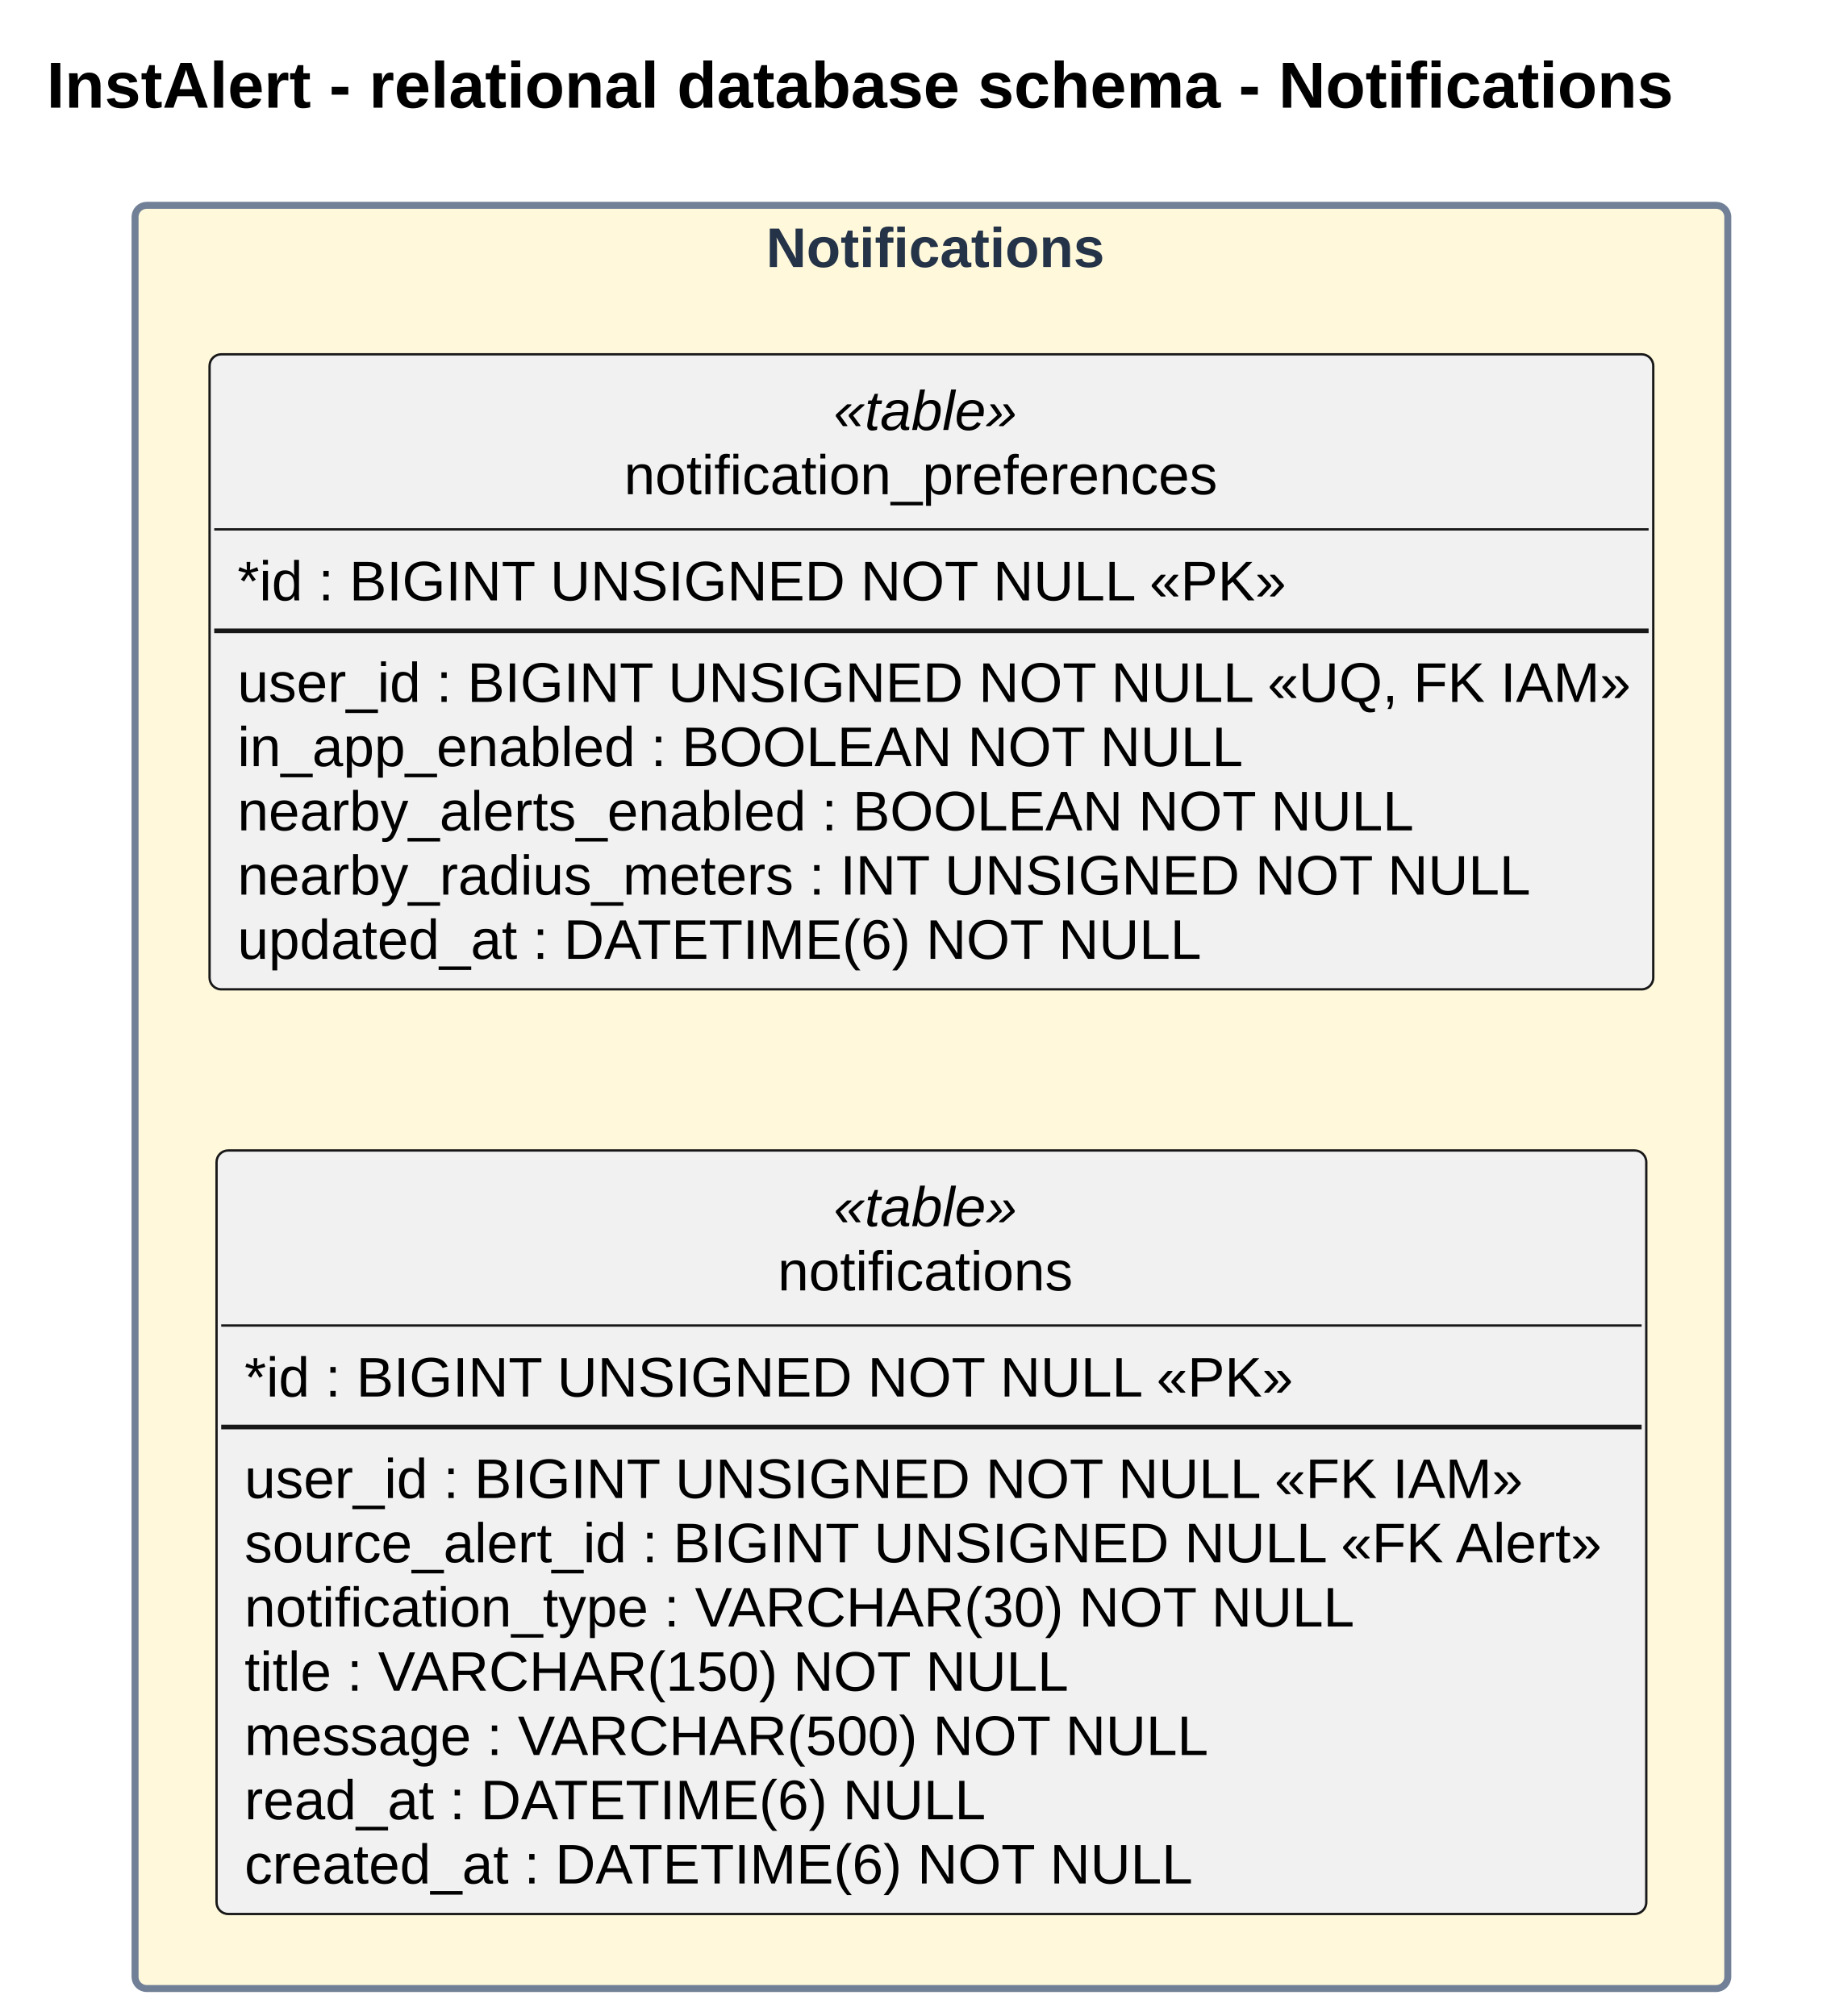
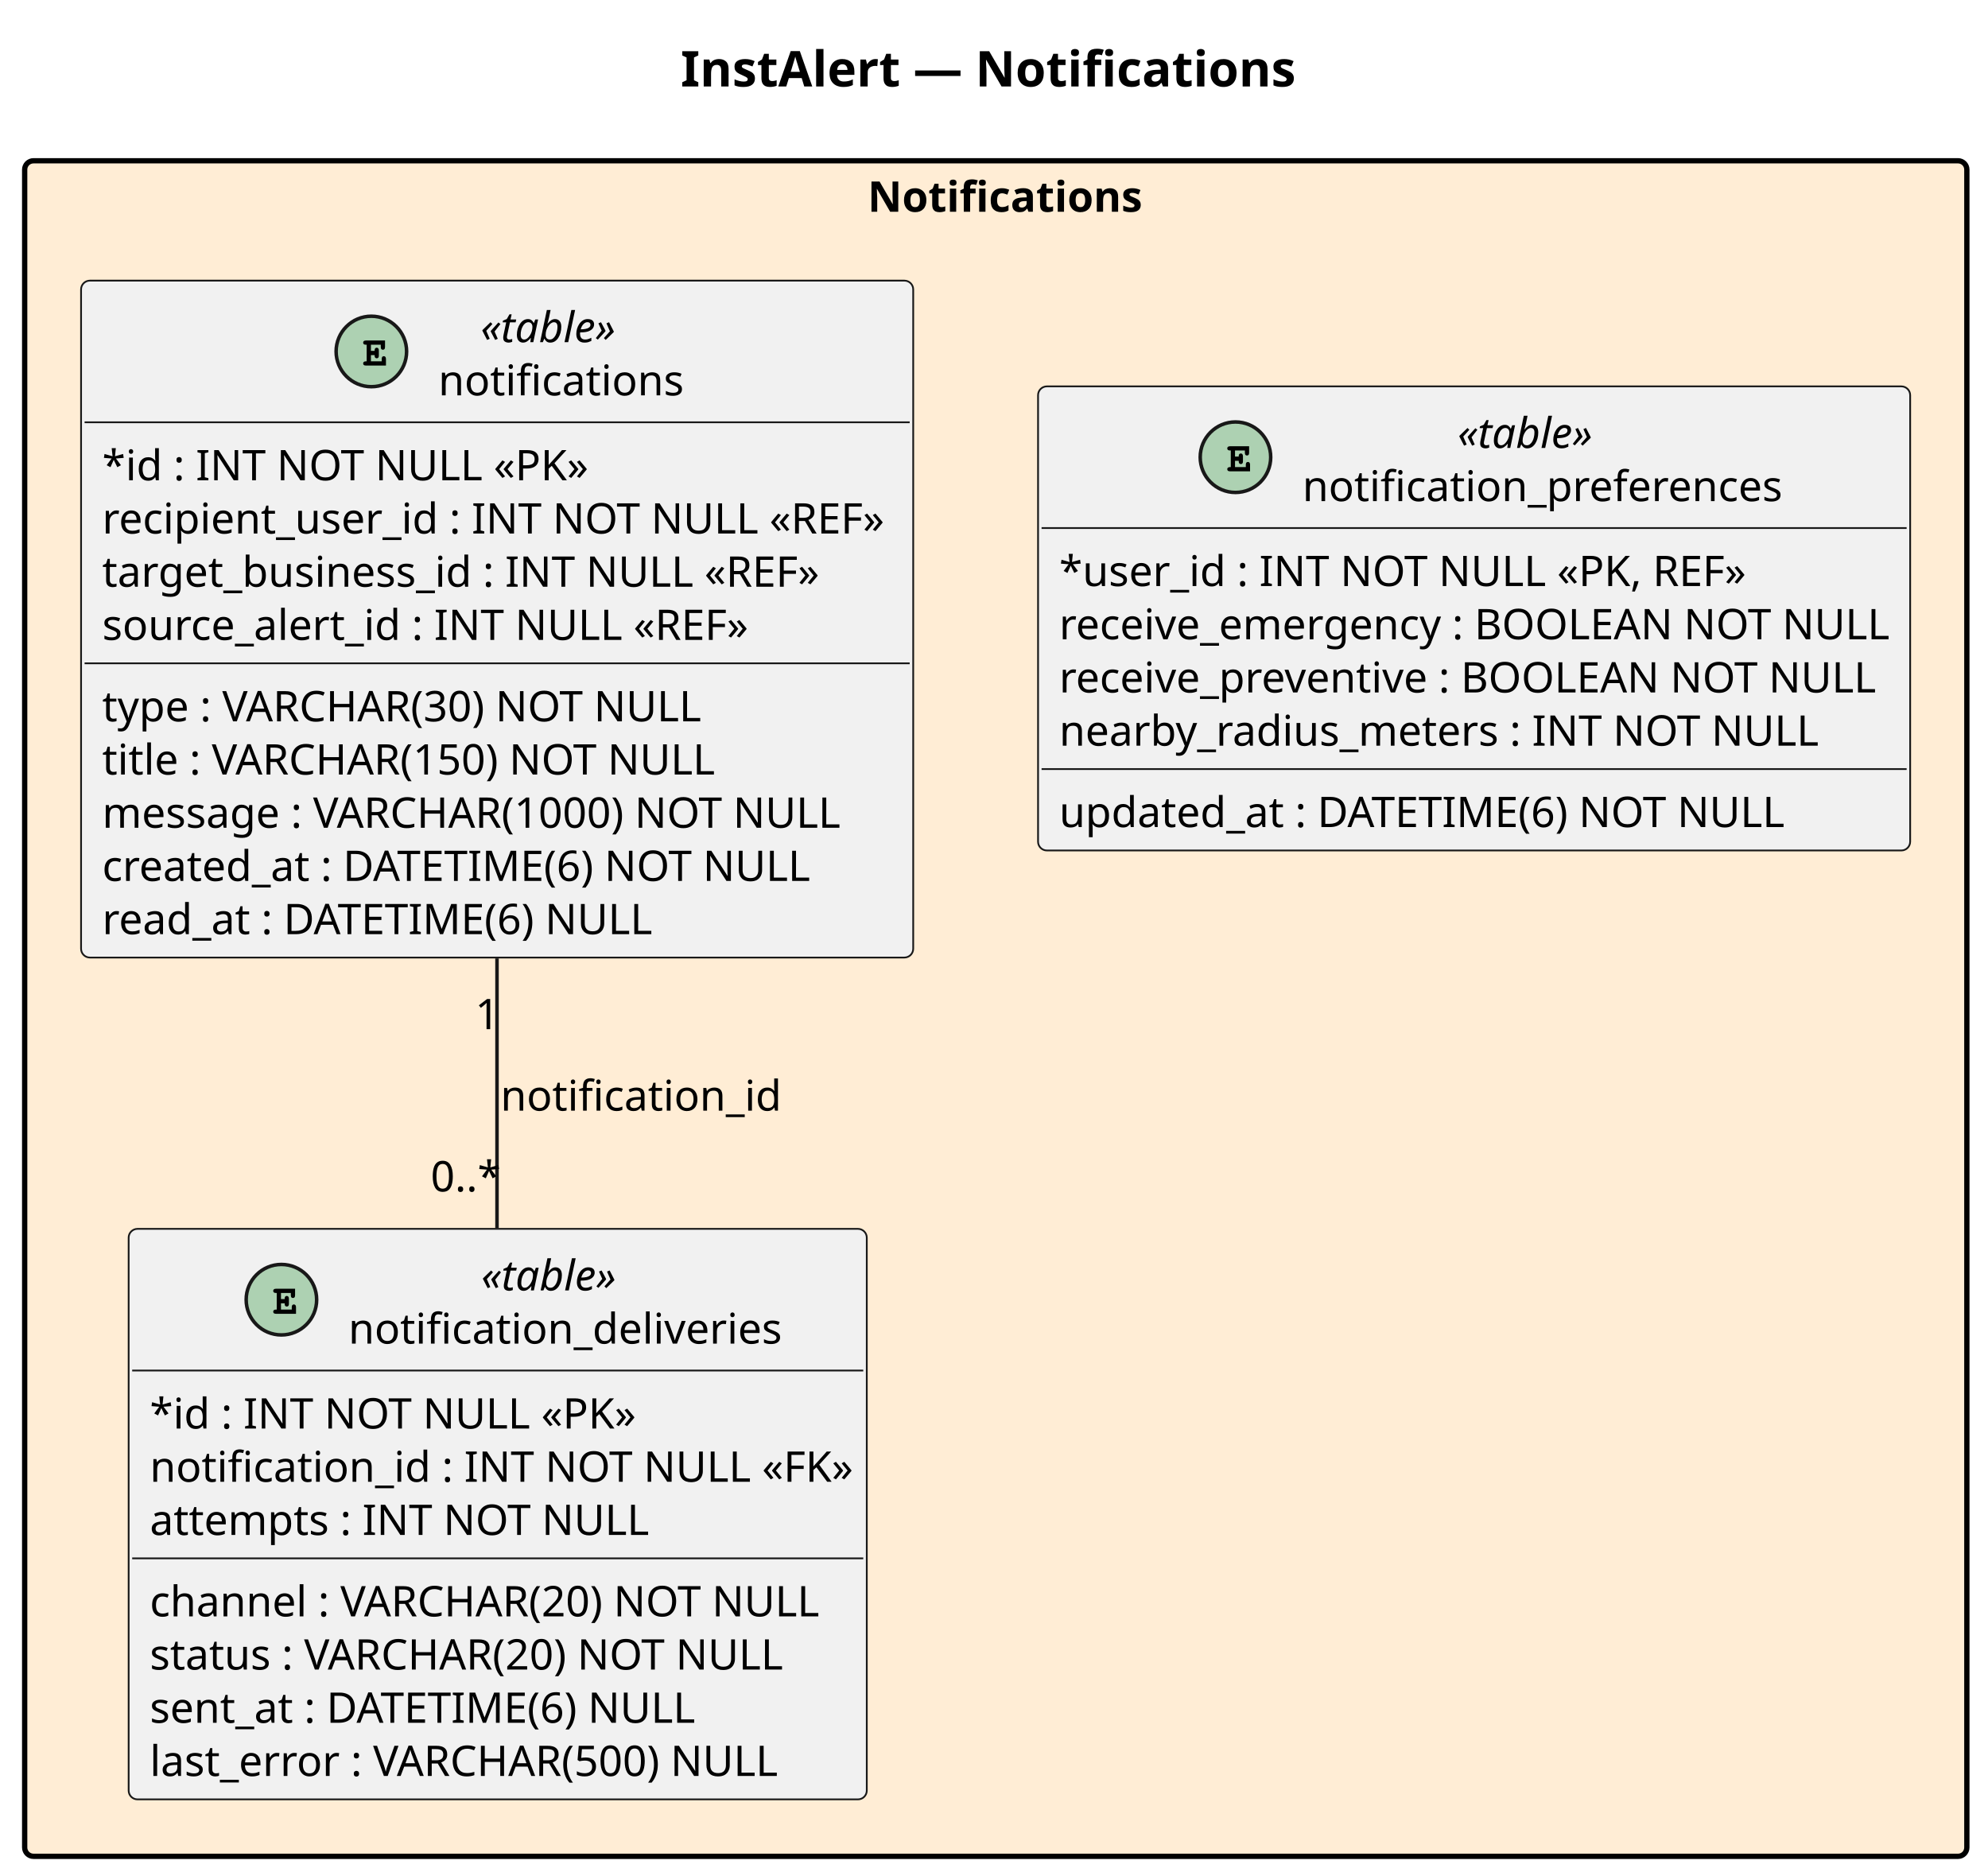
- <svg xmlns="http://www.w3.org/2000/svg" contentStyleType="text/css" height="433px" preserveAspectRatio="none" style="width:393px;height:433px;background:#FFFFFF;" version="1.1" viewBox="0 0 393 433" width="393px" zoomAndPan="magnify">
+ <svg xmlns="http://www.w3.org/2000/svg" contentStyleType="text/css" data-diagram-type="CLASS" height="532px" preserveAspectRatio="none" style="width:564px;height:532px;background:#FFFFFF;" version="1.1" viewBox="0 0 564 532" width="564px" zoomAndPan="magnify">
  <defs />
  <g>
-     <text fill="#000000" font-family="Arial" font-size="14" font-weight="bold" lengthAdjust="spacing" textLength="365" x="10" y="23.132">InstAlert - relational database schema - Notifications</text>
-     <g id="cluster_notificationsContext">
-       <rect fill="#FFF8DB" height="383" rx="2.5" ry="2.5" style="stroke:#718096;stroke-width:1.5;" width="342" x="29" y="44.099" />
-       <text fill="#243347" font-family="Arial" font-size="12" font-weight="bold" lengthAdjust="spacing" textLength="71" x="164.5" y="57.355">Notifications</text>
+     <g class="title" data-source-line="8">
+       <text fill="#000000" font-family="sans-serif" font-size="14" font-weight="bold" lengthAdjust="spacing" textLength="163.782" x="193.109" y="24.533">InstAlert — Notifications</text>
    </g>
-     <g id="elem_notificationPreferences">
-       <rect codeLine="21" fill="#F1F1F1" height="136.391" id="notificationPreferences" rx="2.5" ry="2.5" style="stroke:#181818;stroke-width:0.5;" width="310" x="45" y="76.099" />
-       <text fill="#000000" font-family="Arial" font-size="12" font-style="italic" lengthAdjust="spacing" textLength="42" x="179" y="92.355">«table»</text>
-       <text fill="#000000" font-family="Arial" font-size="12" lengthAdjust="spacing" textLength="132" x="134" y="106.153">notification_preferences</text>
-       <line style="stroke:#181818;stroke-width:0.5;" x1="46" x2="354" y1="113.696" y2="113.696" />
-       <text fill="#000000" font-family="Arial" font-size="12" lengthAdjust="spacing" textLength="226" x="51" y="128.952">*id : BIGINT UNSIGNED NOT NULL «PK»</text>
-       <line style="stroke:#181818;stroke-width:1.0;" x1="46" x2="354" y1="135.495" y2="135.495" />
-       <text fill="#000000" font-family="Arial" font-size="12" lengthAdjust="spacing" textLength="298" x="51" y="150.751">user_id : BIGINT UNSIGNED NOT NULL «UQ, FK IAM»</text>
-       <text fill="#000000" font-family="Arial" font-size="12" lengthAdjust="spacing" textLength="219" x="51" y="164.55">in_app_enabled : BOOLEAN NOT NULL</text>
-       <text fill="#000000" font-family="Arial" font-size="12" lengthAdjust="spacing" textLength="256" x="51" y="178.349">nearby_alerts_enabled : BOOLEAN NOT NULL</text>
-       <text fill="#000000" font-family="Arial" font-size="12" lengthAdjust="spacing" textLength="283" x="51" y="192.148">nearby_radius_meters : INT UNSIGNED NOT NULL</text>
-       <text fill="#000000" font-family="Arial" font-size="12" lengthAdjust="spacing" textLength="207" x="51" y="205.946">updated_at : DATETIME(6) NOT NULL</text>
+     <g class="cluster" data-qualified-name="Notifications" data-source-line="9" id="ent0002">
+       <rect fill="#FFEDD5" height="481" rx="2.5" ry="2.5" style="stroke:#000000;stroke-width:1.5;" width="551" x="7" y="45.609" />
+       <text fill="#000000" font-family="sans-serif" font-size="12" font-weight="bold" lengthAdjust="spacing" textLength="72.668" x="246.166" y="60.066">Notifications</text>
    </g>
-     <g id="elem_notifications">
-       <rect codeLine="30" fill="#F1F1F1" height="163.988" id="notifications" rx="2.5" ry="2.5" style="stroke:#181818;stroke-width:0.5;" width="307" x="46.5" y="247.099" />
-       <text fill="#000000" font-family="Arial" font-size="12" font-style="italic" lengthAdjust="spacing" textLength="42" x="179" y="263.354">«table»</text>
-       <text fill="#000000" font-family="Arial" font-size="12" lengthAdjust="spacing" textLength="66" x="167" y="277.153">notifications</text>
-       <line style="stroke:#181818;stroke-width:0.5;" x1="47.5" x2="352.5" y1="284.696" y2="284.696" />
-       <text fill="#000000" font-family="Arial" font-size="12" lengthAdjust="spacing" textLength="226" x="52.5" y="299.952">*id : BIGINT UNSIGNED NOT NULL «PK»</text>
-       <line style="stroke:#181818;stroke-width:1.0;" x1="47.5" x2="352.5" y1="306.495" y2="306.495" />
-       <text fill="#000000" font-family="Arial" font-size="12" lengthAdjust="spacing" textLength="274" x="52.5" y="321.751">user_id : BIGINT UNSIGNED NOT NULL «FK IAM»</text>
-       <text fill="#000000" font-family="Arial" font-size="12" lengthAdjust="spacing" textLength="295" x="52.5" y="335.55">source_alert_id : BIGINT UNSIGNED NULL «FK Alert»</text>
-       <text fill="#000000" font-family="Arial" font-size="12" lengthAdjust="spacing" textLength="239" x="52.5" y="349.349">notification_type : VARCHAR(30) NOT NULL</text>
-       <text fill="#000000" font-family="Arial" font-size="12" lengthAdjust="spacing" textLength="177" x="52.5" y="363.147">title : VARCHAR(150) NOT NULL</text>
-       <text fill="#000000" font-family="Arial" font-size="12" lengthAdjust="spacing" textLength="211" x="52.5" y="376.946">message : VARCHAR(500) NOT NULL</text>
-       <text fill="#000000" font-family="Arial" font-size="12" lengthAdjust="spacing" textLength="159" x="52.5" y="390.745">read_at : DATETIME(6) NULL</text>
-       <text fill="#000000" font-family="Arial" font-size="12" lengthAdjust="spacing" textLength="203" x="52.5" y="404.544">created_at : DATETIME(6) NOT NULL</text>
+     <g class="entity" data-qualified-name="Notifications.notification_preferences" data-source-line="10" id="ent0003">
+       <rect fill="#F1F1F1" height="131.656" rx="2.5" ry="2.5" style="stroke:#181818;stroke-width:0.5;" width="247.418" x="294.5" y="109.609" />
+       <ellipse cx="350.503" cy="129.703" fill="#ADD1B2" rx="10" ry="10" style="stroke:#181818;stroke-width:1;" />
+       <path d="M350.378,130.734 L350.378,132.5 L353.44,132.5 L353.44,131.844 Q353.44,131.422 353.597,131.234 Q353.769,131.047 354.034,131.047 Q354.3,131.047 354.472,131.234 Q354.644,131.422 354.644,131.844 L354.644,133.703 L348.987,133.703 Q348.55,133.703 348.362,133.547 Q348.175,133.375 348.175,133.094 Q348.175,132.828 348.362,132.672 Q348.55,132.5 348.987,132.5 L349.175,132.5 L349.175,127.797 L348.987,127.797 Q348.55,127.797 348.362,127.641 Q348.175,127.469 348.175,127.203 Q348.175,126.922 348.362,126.766 Q348.55,126.594 348.987,126.594 L354.378,126.594 L354.378,128.422 Q354.378,128.859 354.206,129.047 Q354.05,129.219 353.769,129.219 Q353.503,129.219 353.331,129.047 Q353.175,128.859 353.175,128.422 L353.175,127.797 L350.378,127.797 L350.378,129.531 L351.425,129.531 Q351.425,129.062 351.519,128.938 Q351.69,128.641 352.034,128.641 Q352.3,128.641 352.456,128.828 Q352.628,129.016 352.628,129.453 L352.628,130.828 Q352.628,131.219 352.534,131.359 Q352.347,131.641 352.034,131.641 Q351.69,131.641 351.519,131.344 Q351.425,131.219 351.425,130.734 L350.378,130.734 Z " fill="#000000" />
+       <text fill="#000000" font-family="sans-serif" font-size="12" font-style="italic" lengthAdjust="spacing" textLength="39.369" x="413.524" y="127.066">«table»</text>
+       <text fill="#000000" font-family="sans-serif" font-size="12" lengthAdjust="spacing" textLength="127.412" x="369.503" y="142.16">notification_preferences</text>
+       <line style="stroke:#181818;stroke-width:0.5;" x1="295.5" x2="540.918" y1="149.797" y2="149.797" />
+       <text fill="#000000" font-family="sans-serif" font-size="12" lengthAdjust="spacing" textLength="199.394" x="300.5" y="166.254">*user_id : INT NOT NULL «PK, REF»</text>
+       <text fill="#000000" font-family="sans-serif" font-size="12" lengthAdjust="spacing" textLength="235.418" x="300.5" y="181.348">receive_emergency : BOOLEAN NOT NULL</text>
+       <text fill="#000000" font-family="sans-serif" font-size="12" lengthAdjust="spacing" textLength="231.422" x="300.5" y="196.441">receive_preventive : BOOLEAN NOT NULL</text>
+       <text fill="#000000" font-family="sans-serif" font-size="12" lengthAdjust="spacing" textLength="211.406" x="300.5" y="211.535">nearby_radius_meters : INT NOT NULL</text>
+       <line style="stroke:#181818;stroke-width:0.5;" x1="295.5" x2="540.918" y1="218.172" y2="218.172" />
+       <text fill="#000000" font-family="sans-serif" font-size="12" lengthAdjust="spacing" textLength="208.072" x="300.5" y="234.629">updated_at : DATETIME(6) NOT NULL</text>
+     </g>
+     <g class="entity" data-qualified-name="Notifications.notifications" data-source-line="17" id="ent0004">
+       <rect fill="#F1F1F1" height="192.031" rx="2.5" ry="2.5" style="stroke:#181818;stroke-width:0.5;" width="236.08" x="23" y="79.609" />
+       <ellipse cx="105.356" cy="99.703" fill="#ADD1B2" rx="10" ry="10" style="stroke:#181818;stroke-width:1;" />
+       <path d="M105.231,100.734 L105.231,102.5 L108.293,102.5 L108.293,101.844 Q108.293,101.422 108.449,101.234 Q108.621,101.047 108.887,101.047 Q109.152,101.047 109.324,101.234 Q109.496,101.422 109.496,101.844 L109.496,103.703 L103.84,103.703 Q103.402,103.703 103.215,103.547 Q103.027,103.375 103.027,103.094 Q103.027,102.828 103.215,102.672 Q103.402,102.5 103.84,102.5 L104.027,102.5 L104.027,97.797 L103.84,97.797 Q103.402,97.797 103.215,97.641 Q103.027,97.469 103.027,97.203 Q103.027,96.922 103.215,96.766 Q103.402,96.594 103.84,96.594 L109.231,96.594 L109.231,98.422 Q109.231,98.859 109.059,99.047 Q108.902,99.219 108.621,99.219 Q108.356,99.219 108.184,99.047 Q108.027,98.859 108.027,98.422 L108.027,97.797 L105.231,97.797 L105.231,99.531 L106.277,99.531 Q106.277,99.062 106.371,98.938 Q106.543,98.641 106.887,98.641 Q107.152,98.641 107.309,98.828 Q107.481,99.016 107.481,99.453 L107.481,100.828 Q107.481,101.219 107.387,101.359 Q107.199,101.641 106.887,101.641 Q106.543,101.641 106.371,101.344 Q106.277,101.219 106.277,100.734 L105.231,100.734 Z " fill="#000000" />
+       <text fill="#000000" font-family="sans-serif" font-size="12" font-style="italic" lengthAdjust="spacing" textLength="39.369" x="136.356" y="97.066">«table»</text>
+       <text fill="#000000" font-family="sans-serif" font-size="12" lengthAdjust="spacing" textLength="63.369" x="124.356" y="112.16">notifications</text>
+       <line style="stroke:#181818;stroke-width:0.5;" x1="24" x2="258.08" y1="119.797" y2="119.797" />
+       <text fill="#000000" font-family="sans-serif" font-size="12" lengthAdjust="spacing" textLength="138.709" x="29" y="136.254">*id : INT NOT NULL «PK»</text>
+       <text fill="#000000" font-family="sans-serif" font-size="12" lengthAdjust="spacing" textLength="224.08" x="29" y="151.348">recipient_user_id : INT NOT NULL «REF»</text>
+       <text fill="#000000" font-family="sans-serif" font-size="12" lengthAdjust="spacing" textLength="204.762" x="29" y="166.441">target_business_id : INT NULL «REF»</text>
+       <text fill="#000000" font-family="sans-serif" font-size="12" lengthAdjust="spacing" textLength="186.076" x="29" y="181.535">source_alert_id : INT NULL «REF»</text>
+       <line style="stroke:#181818;stroke-width:0.5;" x1="24" x2="258.08" y1="188.172" y2="188.172" />
+       <text fill="#000000" font-family="sans-serif" font-size="12" lengthAdjust="spacing" textLength="175.377" x="29" y="204.629">type : VARCHAR(30) NOT NULL</text>
+       <text fill="#000000" font-family="sans-serif" font-size="12" lengthAdjust="spacing" textLength="178.043" x="29" y="219.723">title : VARCHAR(150) NOT NULL</text>
+       <text fill="#000000" font-family="sans-serif" font-size="12" lengthAdjust="spacing" textLength="214.734" x="29" y="234.816">message : VARCHAR(1000) NOT NULL</text>
+       <text fill="#000000" font-family="sans-serif" font-size="12" lengthAdjust="spacing" textLength="204.721" x="29" y="249.91">created_at : DATETIME(6) NOT NULL</text>
+       <text fill="#000000" font-family="sans-serif" font-size="12" lengthAdjust="spacing" textLength="160.049" x="29" y="265.004">read_at : DATETIME(6) NULL</text>
+     </g>
+     <g class="entity" data-qualified-name="Notifications.notification_deliveries" data-source-line="28" id="ent0005">
+       <rect fill="#F1F1F1" height="161.844" rx="2.5" ry="2.5" style="stroke:#181818;stroke-width:0.5;" width="209.408" x="36.5" y="348.609" />
+       <ellipse cx="79.838" cy="368.703" fill="#ADD1B2" rx="10" ry="10" style="stroke:#181818;stroke-width:1;" />
+       <path d="M79.713,369.734 L79.713,371.5 L82.775,371.5 L82.775,370.844 Q82.775,370.422 82.932,370.234 Q83.103,370.047 83.369,370.047 Q83.635,370.047 83.807,370.234 Q83.978,370.422 83.978,370.844 L83.978,372.703 L78.322,372.703 Q77.885,372.703 77.697,372.547 Q77.51,372.375 77.51,372.094 Q77.51,371.828 77.697,371.672 Q77.885,371.5 78.322,371.5 L78.51,371.5 L78.51,366.797 L78.322,366.797 Q77.885,366.797 77.697,366.641 Q77.51,366.469 77.51,366.203 Q77.51,365.922 77.697,365.766 Q77.885,365.594 78.322,365.594 L83.713,365.594 L83.713,367.422 Q83.713,367.859 83.541,368.047 Q83.385,368.219 83.103,368.219 Q82.838,368.219 82.666,368.047 Q82.51,367.859 82.51,367.422 L82.51,366.797 L79.713,366.797 L79.713,368.531 L80.76,368.531 Q80.76,368.062 80.853,367.938 Q81.025,367.641 81.369,367.641 Q81.635,367.641 81.791,367.828 Q81.963,368.016 81.963,368.453 L81.963,369.828 Q81.963,370.219 81.869,370.359 Q81.682,370.641 81.369,370.641 Q81.025,370.641 80.853,370.344 Q80.76,370.219 80.76,369.734 L79.713,369.734 Z " fill="#000000" />
+       <text fill="#000000" font-family="sans-serif" font-size="12" font-style="italic" lengthAdjust="spacing" textLength="39.369" x="136.519" y="366.066">«table»</text>
+       <text fill="#000000" font-family="sans-serif" font-size="12" lengthAdjust="spacing" textLength="114.732" x="98.838" y="381.16">notification_deliveries</text>
+       <line style="stroke:#181818;stroke-width:0.5;" x1="37.5" x2="244.908" y1="388.797" y2="388.797" />
+       <text fill="#000000" font-family="sans-serif" font-size="12" lengthAdjust="spacing" textLength="138.709" x="42.5" y="405.254">*id : INT NOT NULL «PK»</text>
+       <text fill="#000000" font-family="sans-serif" font-size="12" lengthAdjust="spacing" textLength="197.408" x="42.5" y="420.348">notification_id : INT NOT NULL «FK»</text>
+       <text fill="#000000" font-family="sans-serif" font-size="12" lengthAdjust="spacing" textLength="138.029" x="42.5" y="435.441">attempts : INT NOT NULL</text>
+       <line style="stroke:#181818;stroke-width:0.5;" x1="37.5" x2="244.908" y1="442.078" y2="442.078" />
+       <text fill="#000000" font-family="sans-serif" font-size="12" lengthAdjust="spacing" textLength="194.731" x="42.5" y="458.535">channel : VARCHAR(20) NOT NULL</text>
+       <text fill="#000000" font-family="sans-serif" font-size="12" lengthAdjust="spacing" textLength="184.711" x="42.5" y="473.629">status : VARCHAR(20) NOT NULL</text>
+       <text fill="#000000" font-family="sans-serif" font-size="12" lengthAdjust="spacing" textLength="158.713" x="42.5" y="488.723">sent_at : DATETIME(6) NULL</text>
+       <text fill="#000000" font-family="sans-serif" font-size="12" lengthAdjust="spacing" textLength="181.389" x="42.5" y="503.816">last_error : VARCHAR(500) NULL</text>
+     </g>
+     <g class="link" data-entity-1="ent0004" data-entity-2="ent0005" data-link-type="association" data-source-line="38" id="lnk6">
+       <path codeLine="38" d="M141,271.879 C141,297.109 141,324.089 141,348.419" fill="none" id="notifications-notification_deliveries" style="stroke:#181818;stroke-width:1;" />
+       <text fill="#000000" font-family="sans-serif" font-size="12" lengthAdjust="spacing" textLength="73.383" x="142" y="315.066">notification_id</text>
+       <text fill="#000000" font-family="sans-serif" font-size="12" lengthAdjust="spacing" textLength="6.674" x="134.802" y="291.959">1</text>
+       <text fill="#000000" font-family="sans-serif" font-size="12" lengthAdjust="spacing" textLength="18.012" x="122.181" y="337.989">0..*</text>
    </g>
  </g>
</svg>
